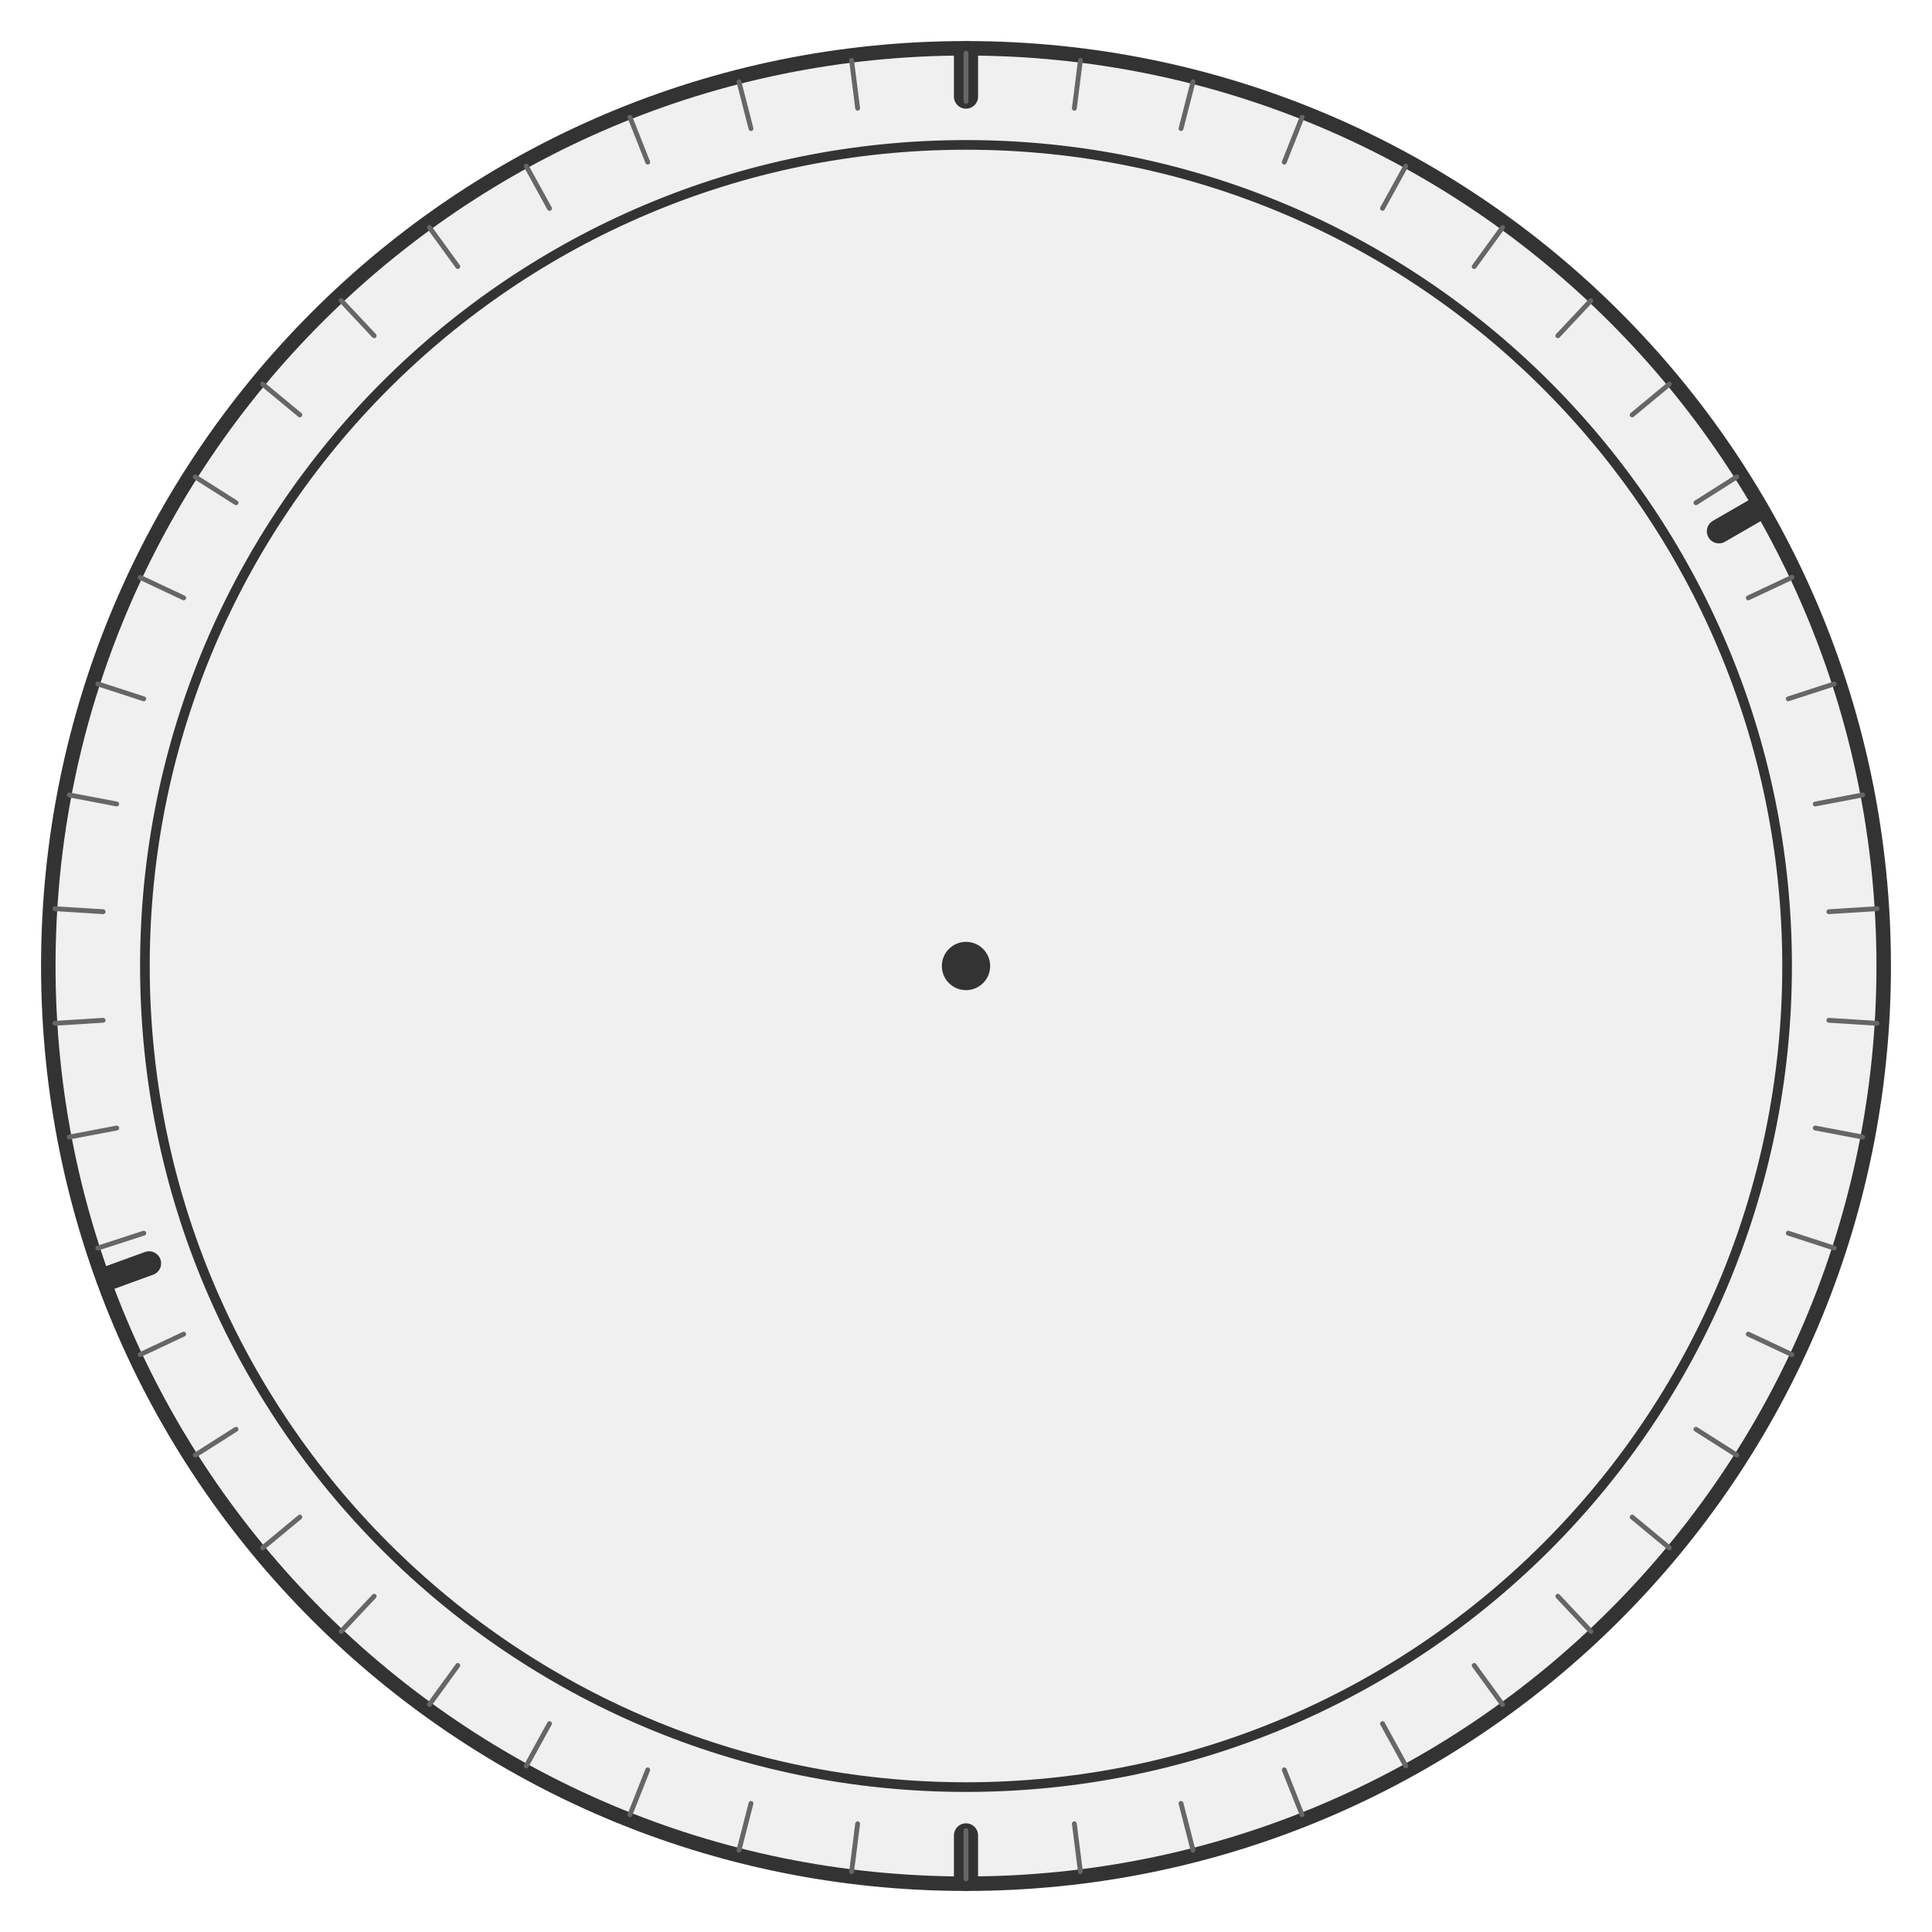
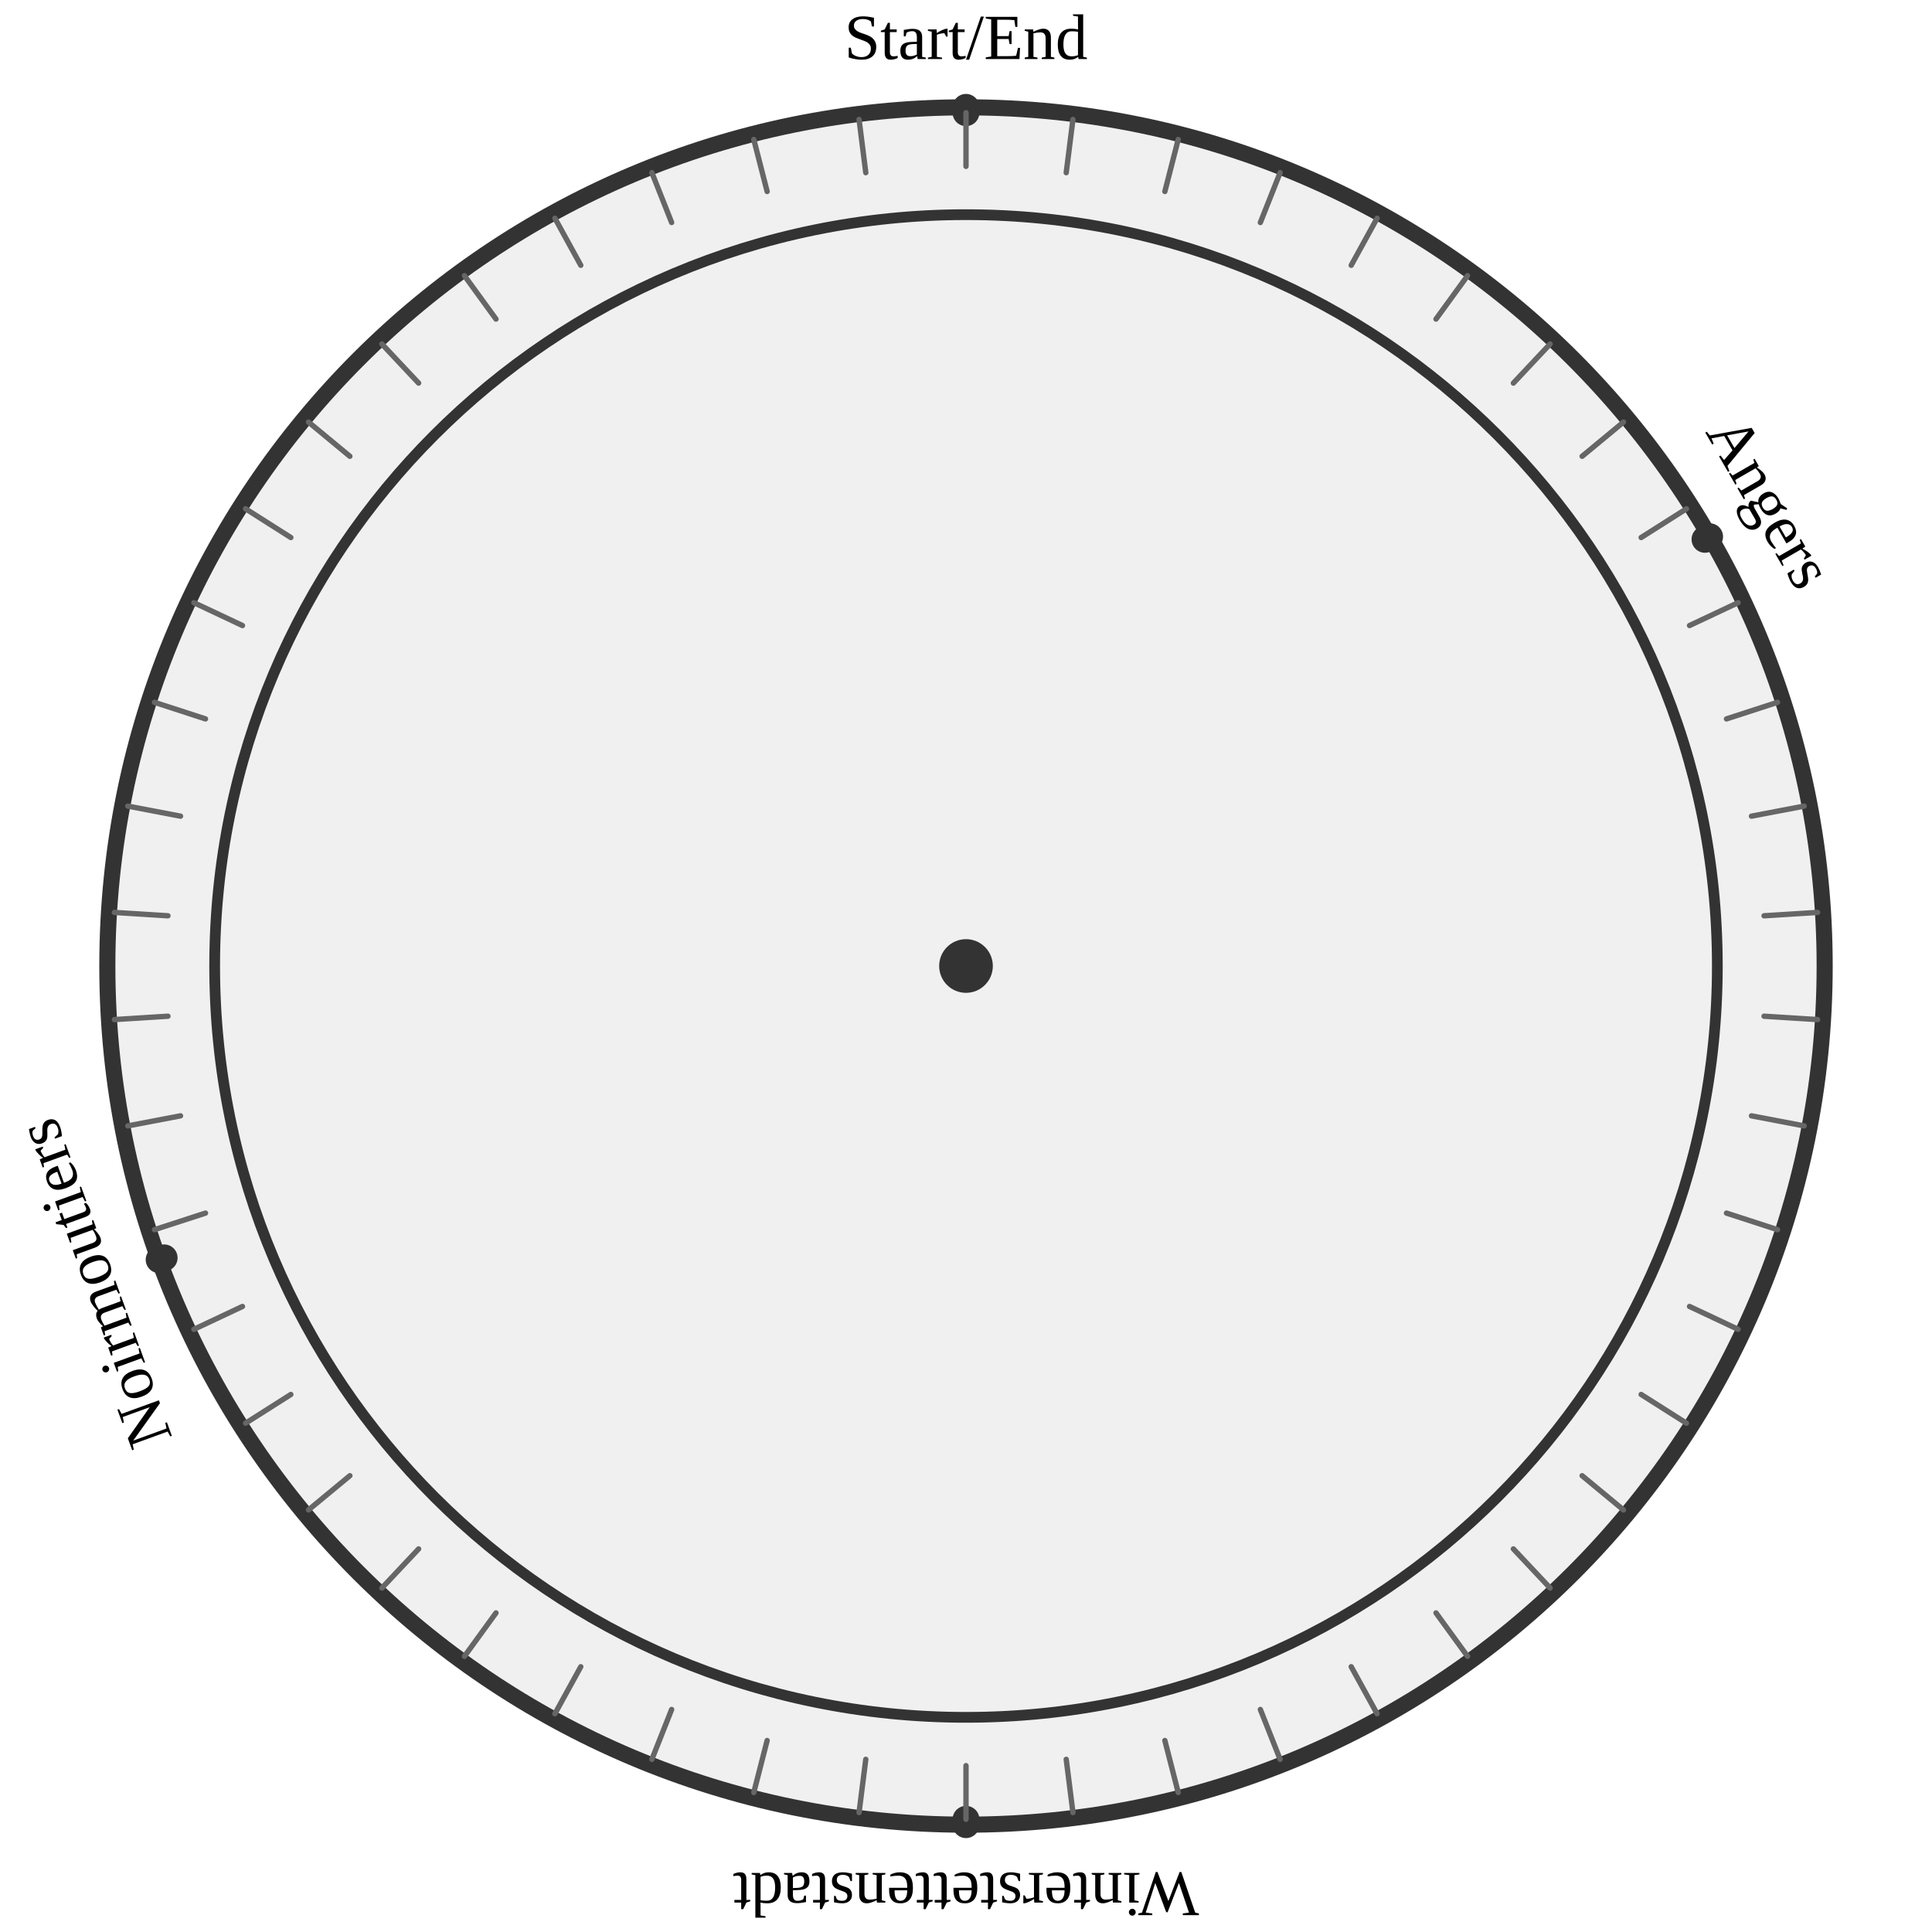
- <svg xmlns="http://www.w3.org/2000/svg" height="400" viewBox="0 0 400 400" width="400">
-   <g>
-     <circle cx="200" cy="200" fill="#f0f0f0" r="190" stroke="#333" stroke-width="3" />
-     <circle cx="200" cy="200" fill="#f0f0f0" r="170" stroke="#333" stroke-width="2" />
-     <g transform="translate(200, 200)">
-       <path d="M0,-180 L0,-189" stroke="#333" stroke-linecap="round" stroke-width="5" transform="rotate(0)" />
-       <path d="M0,-180 L0,-189" stroke="#333" stroke-linecap="round" stroke-width="5" transform="rotate(60)" />
-       <path d="M0,-180 L0,-189" stroke="#333" stroke-linecap="round" stroke-width="5" transform="rotate(180)" />
-       <path d="M0,-180 L0,-189" stroke="#333" stroke-linecap="round" stroke-width="5" transform="rotate(250)" />
-       <path d="M0,-179 L0,-189" stroke="#666" stroke-linecap="round" stroke-width="1" transform="rotate(0)" />
-       <path d="M0,-179 L0,-189" stroke="#666" stroke-linecap="round" stroke-width="1" transform="rotate(7.2)" />
-       <path d="M0,-179 L0,-189" stroke="#666" stroke-linecap="round" stroke-width="1" transform="rotate(14.4)" />
-       <path d="M0,-179 L0,-189" stroke="#666" stroke-linecap="round" stroke-width="1" transform="rotate(21.6)" />
-       <path d="M0,-179 L0,-189" stroke="#666" stroke-linecap="round" stroke-width="1" transform="rotate(28.8)" />
-       <path d="M0,-179 L0,-189" stroke="#666" stroke-linecap="round" stroke-width="1" transform="rotate(36)" />
-       <path d="M0,-179 L0,-189" stroke="#666" stroke-linecap="round" stroke-width="1" transform="rotate(43.2)" />
-       <path d="M0,-179 L0,-189" stroke="#666" stroke-linecap="round" stroke-width="1" transform="rotate(50.4)" />
-       <path d="M0,-179 L0,-189" stroke="#666" stroke-linecap="round" stroke-width="1" transform="rotate(57.6)" />
-       <path d="M0,-179 L0,-189" stroke="#666" stroke-linecap="round" stroke-width="1" transform="rotate(64.8)" />
-       <path d="M0,-179 L0,-189" stroke="#666" stroke-linecap="round" stroke-width="1" transform="rotate(72)" />
-       <path d="M0,-179 L0,-189" stroke="#666" stroke-linecap="round" stroke-width="1" transform="rotate(79.2)" />
-       <path d="M0,-179 L0,-189" stroke="#666" stroke-linecap="round" stroke-width="1" transform="rotate(86.4)" />
-       <path d="M0,-179 L0,-189" stroke="#666" stroke-linecap="round" stroke-width="1" transform="rotate(93.6)" />
-       <path d="M0,-179 L0,-189" stroke="#666" stroke-linecap="round" stroke-width="1" transform="rotate(100.8)" />
-       <path d="M0,-179 L0,-189" stroke="#666" stroke-linecap="round" stroke-width="1" transform="rotate(108)" />
-       <path d="M0,-179 L0,-189" stroke="#666" stroke-linecap="round" stroke-width="1" transform="rotate(115.2)" />
-       <path d="M0,-179 L0,-189" stroke="#666" stroke-linecap="round" stroke-width="1" transform="rotate(122.4)" />
-       <path d="M0,-179 L0,-189" stroke="#666" stroke-linecap="round" stroke-width="1" transform="rotate(129.6)" />
-       <path d="M0,-179 L0,-189" stroke="#666" stroke-linecap="round" stroke-width="1" transform="rotate(136.8)" />
-       <path d="M0,-179 L0,-189" stroke="#666" stroke-linecap="round" stroke-width="1" transform="rotate(144)" />
-       <path d="M0,-179 L0,-189" stroke="#666" stroke-linecap="round" stroke-width="1" transform="rotate(151.2)" />
-       <path d="M0,-179 L0,-189" stroke="#666" stroke-linecap="round" stroke-width="1" transform="rotate(158.4)" />
-       <path d="M0,-179 L0,-189" stroke="#666" stroke-linecap="round" stroke-width="1" transform="rotate(165.6)" />
-       <path d="M0,-179 L0,-189" stroke="#666" stroke-linecap="round" stroke-width="1" transform="rotate(172.8)" />
-       <path d="M0,-179 L0,-189" stroke="#666" stroke-linecap="round" stroke-width="1" transform="rotate(180)" />
-       <path d="M0,-179 L0,-189" stroke="#666" stroke-linecap="round" stroke-width="1" transform="rotate(187.2)" />
-       <path d="M0,-179 L0,-189" stroke="#666" stroke-linecap="round" stroke-width="1" transform="rotate(194.4)" />
-       <path d="M0,-179 L0,-189" stroke="#666" stroke-linecap="round" stroke-width="1" transform="rotate(201.6)" />
-       <path d="M0,-179 L0,-189" stroke="#666" stroke-linecap="round" stroke-width="1" transform="rotate(208.8)" />
-       <path d="M0,-179 L0,-189" stroke="#666" stroke-linecap="round" stroke-width="1" transform="rotate(216)" />
-       <path d="M0,-179 L0,-189" stroke="#666" stroke-linecap="round" stroke-width="1" transform="rotate(223.2)" />
-       <path d="M0,-179 L0,-189" stroke="#666" stroke-linecap="round" stroke-width="1" transform="rotate(230.4)" />
-       <path d="M0,-179 L0,-189" stroke="#666" stroke-linecap="round" stroke-width="1" transform="rotate(237.6)" />
-       <path d="M0,-179 L0,-189" stroke="#666" stroke-linecap="round" stroke-width="1" transform="rotate(244.8)" />
-       <path d="M0,-179 L0,-189" stroke="#666" stroke-linecap="round" stroke-width="1" transform="rotate(252)" />
-       <path d="M0,-179 L0,-189" stroke="#666" stroke-linecap="round" stroke-width="1" transform="rotate(259.2)" />
-       <path d="M0,-179 L0,-189" stroke="#666" stroke-linecap="round" stroke-width="1" transform="rotate(266.4)" />
-       <path d="M0,-179 L0,-189" stroke="#666" stroke-linecap="round" stroke-width="1" transform="rotate(273.6)" />
-       <path d="M0,-179 L0,-189" stroke="#666" stroke-linecap="round" stroke-width="1" transform="rotate(280.8)" />
-       <path d="M0,-179 L0,-189" stroke="#666" stroke-linecap="round" stroke-width="1" transform="rotate(288)" />
-       <path d="M0,-179 L0,-189" stroke="#666" stroke-linecap="round" stroke-width="1" transform="rotate(295.2)" />
-       <path d="M0,-179 L0,-189" stroke="#666" stroke-linecap="round" stroke-width="1" transform="rotate(302.4)" />
-       <path d="M0,-179 L0,-189" stroke="#666" stroke-linecap="round" stroke-width="1" transform="rotate(309.6)" />
-       <path d="M0,-179 L0,-189" stroke="#666" stroke-linecap="round" stroke-width="1" transform="rotate(316.8)" />
-       <path d="M0,-179 L0,-189" stroke="#666" stroke-linecap="round" stroke-width="1" transform="rotate(324)" />
-       <path d="M0,-179 L0,-189" stroke="#666" stroke-linecap="round" stroke-width="1" transform="rotate(331.2)" />
-       <path d="M0,-179 L0,-189" stroke="#666" stroke-linecap="round" stroke-width="1" transform="rotate(338.4)" />
-       <path d="M0,-179 L0,-189" stroke="#666" stroke-linecap="round" stroke-width="1" transform="rotate(345.6)" />
-       <path d="M0,-179 L0,-189" stroke="#666" stroke-linecap="round" stroke-width="1" transform="rotate(352.8)" />
+ <svg xmlns="http://www.w3.org/2000/svg" height="360" viewBox="0 0 360 360" width="360">
+   <g font-size="12" id="world" shape-rendering="geometricPrecision">
+     <circle cx="180" cy="180" fill="#f0f0f0" r="160" stroke="#333" stroke-width="3" />
+     <circle cx="180" cy="180" fill="#f0f0f0" r="140" stroke="#333" stroke-width="2" />
+     <g transform="translate(180, 180)">
+       <path d="M0,-160 L0,-159" stroke="#333" stroke-linecap="round" stroke-width="5" transform="rotate(0)" />
+       <text text-anchor="middle" transform="rotate(0)" x="0" y="-169">
+ Start/End
+ </text>
+       <path d="M0,-160 L0,-159" stroke="#333" stroke-linecap="round" stroke-width="5" transform="rotate(60)" />
+       <text text-anchor="middle" transform="rotate(60)" x="0" y="-169">
+ Angers
+ </text>
+       <path d="M0,-160 L0,-159" stroke="#333" stroke-linecap="round" stroke-width="5" transform="rotate(180)" />
+       <text text-anchor="middle" transform="rotate(180)" x="0" y="-169">
+ Winterstettenstadt
+ </text>
+       <path d="M0,-160 L0,-159" stroke="#333" stroke-linecap="round" stroke-width="5" transform="rotate(250)" />
+       <text text-anchor="middle" transform="rotate(250)" x="0" y="-169">
+ Noirmoutiers
+ </text>
+       <path d="M0,-149 L0,-159" stroke="#666" stroke-linecap="round" stroke-width="1" transform="rotate(0)" />
+       <path d="M0,-149 L0,-159" stroke="#666" stroke-linecap="round" stroke-width="1" transform="rotate(7.2)" />
+       <path d="M0,-149 L0,-159" stroke="#666" stroke-linecap="round" stroke-width="1" transform="rotate(14.4)" />
+       <path d="M0,-149 L0,-159" stroke="#666" stroke-linecap="round" stroke-width="1" transform="rotate(21.6)" />
+       <path d="M0,-149 L0,-159" stroke="#666" stroke-linecap="round" stroke-width="1" transform="rotate(28.8)" />
+       <path d="M0,-149 L0,-159" stroke="#666" stroke-linecap="round" stroke-width="1" transform="rotate(36)" />
+       <path d="M0,-149 L0,-159" stroke="#666" stroke-linecap="round" stroke-width="1" transform="rotate(43.2)" />
+       <path d="M0,-149 L0,-159" stroke="#666" stroke-linecap="round" stroke-width="1" transform="rotate(50.4)" />
+       <path d="M0,-149 L0,-159" stroke="#666" stroke-linecap="round" stroke-width="1" transform="rotate(57.6)" />
+       <path d="M0,-149 L0,-159" stroke="#666" stroke-linecap="round" stroke-width="1" transform="rotate(64.8)" />
+       <path d="M0,-149 L0,-159" stroke="#666" stroke-linecap="round" stroke-width="1" transform="rotate(72)" />
+       <path d="M0,-149 L0,-159" stroke="#666" stroke-linecap="round" stroke-width="1" transform="rotate(79.2)" />
+       <path d="M0,-149 L0,-159" stroke="#666" stroke-linecap="round" stroke-width="1" transform="rotate(86.4)" />
+       <path d="M0,-149 L0,-159" stroke="#666" stroke-linecap="round" stroke-width="1" transform="rotate(93.6)" />
+       <path d="M0,-149 L0,-159" stroke="#666" stroke-linecap="round" stroke-width="1" transform="rotate(100.8)" />
+       <path d="M0,-149 L0,-159" stroke="#666" stroke-linecap="round" stroke-width="1" transform="rotate(108)" />
+       <path d="M0,-149 L0,-159" stroke="#666" stroke-linecap="round" stroke-width="1" transform="rotate(115.2)" />
+       <path d="M0,-149 L0,-159" stroke="#666" stroke-linecap="round" stroke-width="1" transform="rotate(122.4)" />
+       <path d="M0,-149 L0,-159" stroke="#666" stroke-linecap="round" stroke-width="1" transform="rotate(129.6)" />
+       <path d="M0,-149 L0,-159" stroke="#666" stroke-linecap="round" stroke-width="1" transform="rotate(136.8)" />
+       <path d="M0,-149 L0,-159" stroke="#666" stroke-linecap="round" stroke-width="1" transform="rotate(144)" />
+       <path d="M0,-149 L0,-159" stroke="#666" stroke-linecap="round" stroke-width="1" transform="rotate(151.2)" />
+       <path d="M0,-149 L0,-159" stroke="#666" stroke-linecap="round" stroke-width="1" transform="rotate(158.4)" />
+       <path d="M0,-149 L0,-159" stroke="#666" stroke-linecap="round" stroke-width="1" transform="rotate(165.6)" />
+       <path d="M0,-149 L0,-159" stroke="#666" stroke-linecap="round" stroke-width="1" transform="rotate(172.8)" />
+       <path d="M0,-149 L0,-159" stroke="#666" stroke-linecap="round" stroke-width="1" transform="rotate(180)" />
+       <path d="M0,-149 L0,-159" stroke="#666" stroke-linecap="round" stroke-width="1" transform="rotate(187.2)" />
+       <path d="M0,-149 L0,-159" stroke="#666" stroke-linecap="round" stroke-width="1" transform="rotate(194.4)" />
+       <path d="M0,-149 L0,-159" stroke="#666" stroke-linecap="round" stroke-width="1" transform="rotate(201.6)" />
+       <path d="M0,-149 L0,-159" stroke="#666" stroke-linecap="round" stroke-width="1" transform="rotate(208.8)" />
+       <path d="M0,-149 L0,-159" stroke="#666" stroke-linecap="round" stroke-width="1" transform="rotate(216)" />
+       <path d="M0,-149 L0,-159" stroke="#666" stroke-linecap="round" stroke-width="1" transform="rotate(223.2)" />
+       <path d="M0,-149 L0,-159" stroke="#666" stroke-linecap="round" stroke-width="1" transform="rotate(230.4)" />
+       <path d="M0,-149 L0,-159" stroke="#666" stroke-linecap="round" stroke-width="1" transform="rotate(237.6)" />
+       <path d="M0,-149 L0,-159" stroke="#666" stroke-linecap="round" stroke-width="1" transform="rotate(244.8)" />
+       <path d="M0,-149 L0,-159" stroke="#666" stroke-linecap="round" stroke-width="1" transform="rotate(252)" />
+       <path d="M0,-149 L0,-159" stroke="#666" stroke-linecap="round" stroke-width="1" transform="rotate(259.2)" />
+       <path d="M0,-149 L0,-159" stroke="#666" stroke-linecap="round" stroke-width="1" transform="rotate(266.4)" />
+       <path d="M0,-149 L0,-159" stroke="#666" stroke-linecap="round" stroke-width="1" transform="rotate(273.6)" />
+       <path d="M0,-149 L0,-159" stroke="#666" stroke-linecap="round" stroke-width="1" transform="rotate(280.8)" />
+       <path d="M0,-149 L0,-159" stroke="#666" stroke-linecap="round" stroke-width="1" transform="rotate(288)" />
+       <path d="M0,-149 L0,-159" stroke="#666" stroke-linecap="round" stroke-width="1" transform="rotate(295.2)" />
+       <path d="M0,-149 L0,-159" stroke="#666" stroke-linecap="round" stroke-width="1" transform="rotate(302.4)" />
+       <path d="M0,-149 L0,-159" stroke="#666" stroke-linecap="round" stroke-width="1" transform="rotate(309.6)" />
+       <path d="M0,-149 L0,-159" stroke="#666" stroke-linecap="round" stroke-width="1" transform="rotate(316.8)" />
+       <path d="M0,-149 L0,-159" stroke="#666" stroke-linecap="round" stroke-width="1" transform="rotate(324)" />
+       <path d="M0,-149 L0,-159" stroke="#666" stroke-linecap="round" stroke-width="1" transform="rotate(331.2)" />
+       <path d="M0,-149 L0,-159" stroke="#666" stroke-linecap="round" stroke-width="1" transform="rotate(338.4)" />
+       <path d="M0,-149 L0,-159" stroke="#666" stroke-linecap="round" stroke-width="1" transform="rotate(345.6)" />
+       <path d="M0,-149 L0,-159" stroke="#666" stroke-linecap="round" stroke-width="1" transform="rotate(352.8)" />
    </g>
-     <circle cx="200" cy="200" fill="#333" r="5" />
+     <circle cx="180" cy="180" fill="#333" r="5" />
  </g>
</svg>
